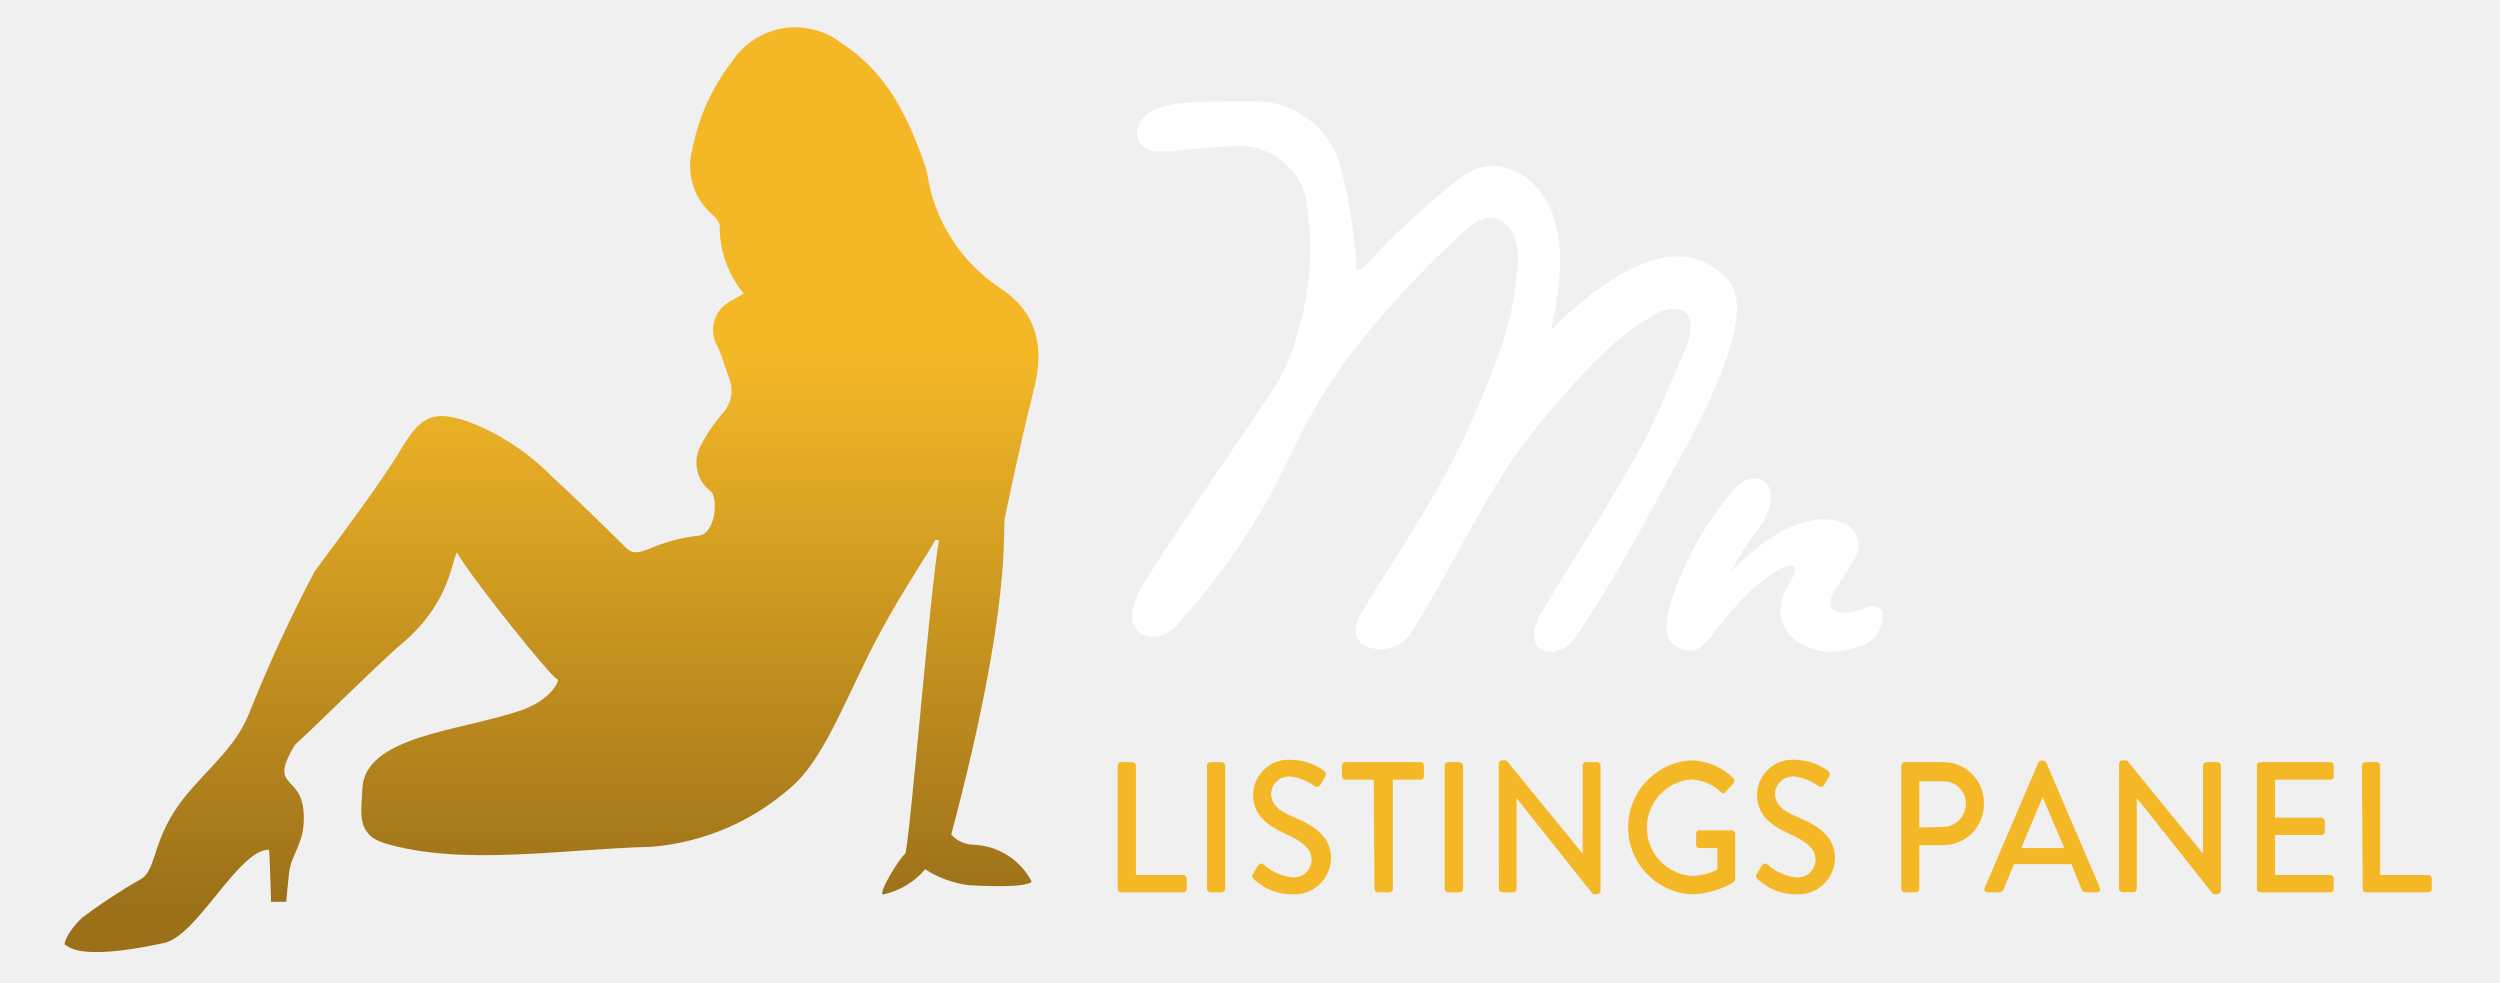
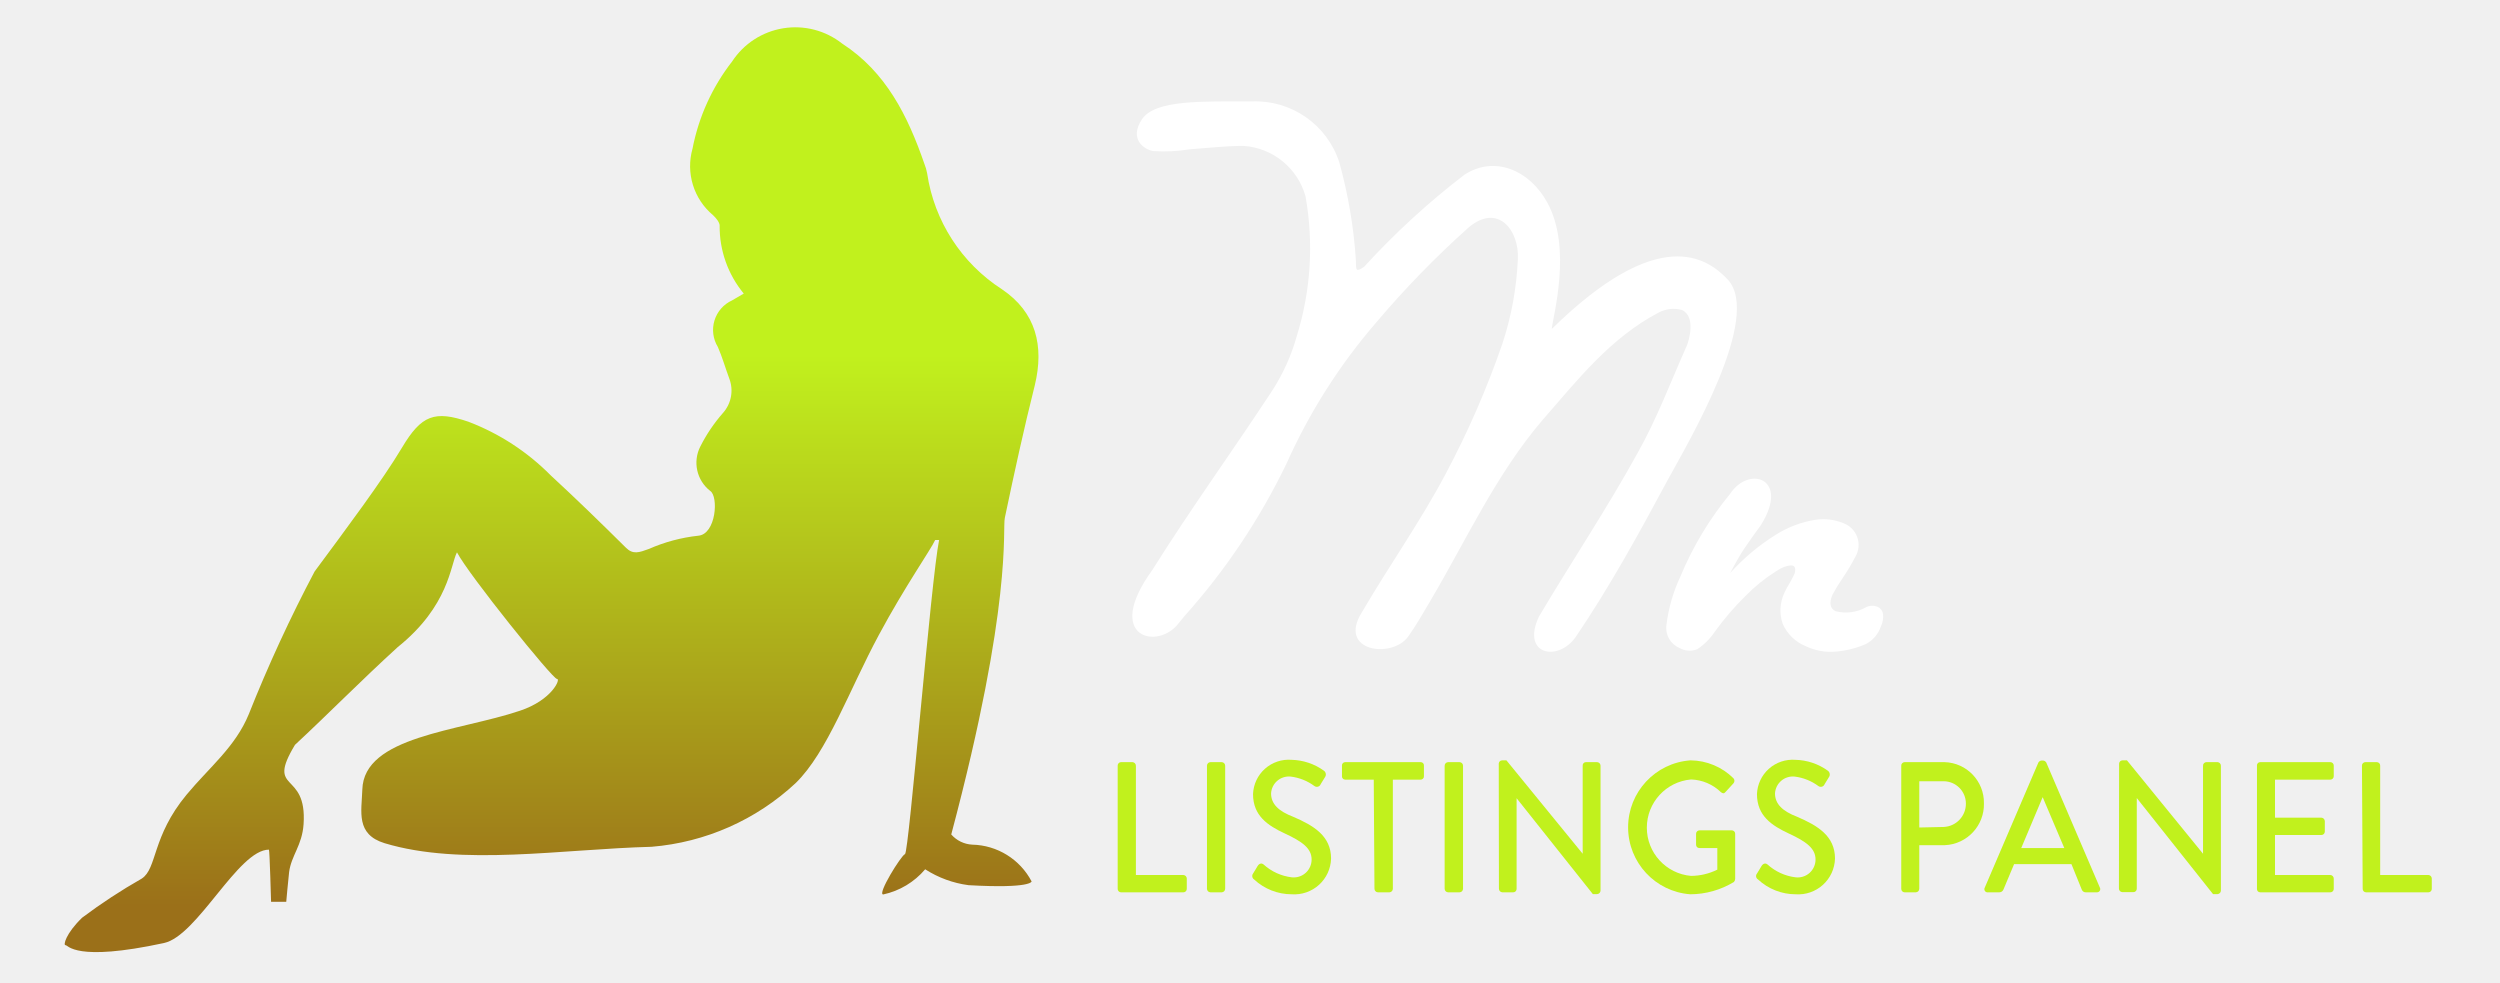
<svg xmlns="http://www.w3.org/2000/svg" viewBox="0 0 140 55">
  <defs>
    <linearGradient id="a" x1="30.91" y1="5.34" x2="30.91" y2="50.76" gradientUnits="userSpaceOnUse">
-       <stop offset="0.32" stop-color="#f4b827" />
+       <stop offset="0.32" stop-color="#C1F11D" />
      <stop offset="1" stop-color="#9b7019" />
    </linearGradient>
  </defs>
-   <path d="M62.59,42.88a.19.19,0,0,1,.18-.2h.65a.2.2,0,0,1,.19.2V49h2.66a.2.2,0,0,1,.19.2v.57a.19.19,0,0,1-.19.2h-3.5a.19.19,0,0,1-.18-.2Z" fill="#f4b827" />
-   <path d="M67.59,42.88a.2.2,0,0,1,.19-.2h.64a.2.2,0,0,1,.19.2v6.89a.2.2,0,0,1-.19.2h-.64a.2.2,0,0,1-.19-.2Z" fill="#f4b827" />
-   <path d="M70.17,48.92c.09-.13.17-.29.26-.43s.22-.17.33-.08a2.85,2.85,0,0,0,1.58.72,1,1,0,0,0,1.11-1c0-.62-.52-1-1.49-1.45s-1.79-1-1.79-2.21a2,2,0,0,1,2.16-1.92,3.22,3.22,0,0,1,1.81.61.26.26,0,0,1,.06.36c-.08.12-.16.27-.24.39a.23.23,0,0,1-.35.11,2.79,2.79,0,0,0-1.32-.53,1,1,0,0,0-1.11.94c0,.6.43,1,1.24,1.31,1.14.49,2.12,1.07,2.12,2.34a2.06,2.06,0,0,1-2.2,2,3.09,3.09,0,0,1-2.11-.83A.23.23,0,0,1,70.17,48.92Z" fill="#f4b827" />
-   <path d="M76.93,43.66h-1.6a.18.18,0,0,1-.18-.2v-.58a.18.18,0,0,1,.18-.2h4.23a.18.18,0,0,1,.18.2v.58a.18.18,0,0,1-.18.2H78v6.11a.2.2,0,0,1-.19.2h-.65a.2.2,0,0,1-.19-.2Z" fill="#f4b827" />
-   <path d="M80.9,42.88a.2.2,0,0,1,.19-.2h.65a.2.2,0,0,1,.19.2v6.89a.2.2,0,0,1-.19.2h-.65a.2.2,0,0,1-.19-.2Z" fill="#f4b827" />
-   <path d="M83.93,42.76a.19.19,0,0,1,.19-.18h.24l4.27,5.23h0V42.88a.18.18,0,0,1,.18-.2h.63a.2.2,0,0,1,.19.2v7a.2.2,0,0,1-.19.19H89.2L84.93,44.7h0v5.07a.19.19,0,0,1-.19.2h-.61a.2.2,0,0,1-.19-.2Z" fill="#f4b827" />
-   <path d="M94.68,42.58a3.45,3.45,0,0,1,2.39,1,.21.21,0,0,1,0,.29l-.45.49c-.07.09-.15.08-.25,0a2.52,2.52,0,0,0-1.67-.71,2.71,2.71,0,0,0,0,5.4,3.36,3.36,0,0,0,1.47-.35V47.49h-1a.18.18,0,0,1-.19-.18V46.7a.19.19,0,0,1,.19-.2H97a.19.19,0,0,1,.17.2c0,.84,0,1.69,0,2.52a.26.26,0,0,1-.07.17,4.74,4.74,0,0,1-2.44.69,3.76,3.76,0,0,1,0-7.5Z" fill="#f4b827" />
-   <path d="M98.39,48.92c.09-.13.17-.29.26-.43s.22-.17.33-.08a2.85,2.85,0,0,0,1.57.72,1,1,0,0,0,1.12-1c0-.62-.52-1-1.49-1.45s-1.79-1-1.79-2.21a2,2,0,0,1,2.15-1.92,3.23,3.23,0,0,1,1.82.61.26.26,0,0,1,.06.36l-.24.39a.23.23,0,0,1-.35.11,2.79,2.79,0,0,0-1.32-.53,1,1,0,0,0-1.11.94c0,.6.43,1,1.24,1.31,1.14.49,2.12,1.07,2.12,2.34a2.06,2.06,0,0,1-2.2,2,3.09,3.09,0,0,1-2.11-.83A.22.22,0,0,1,98.39,48.92Z" fill="#f4b827" />
-   <path d="M106.47,42.88a.19.19,0,0,1,.19-.2h2.24a2.27,2.27,0,0,1,2.2,2.3,2.29,2.29,0,0,1-2.19,2.35h-1.43v2.44a.2.2,0,0,1-.19.2h-.63a.19.19,0,0,1-.19-.2Zm2.37,3.43A1.3,1.3,0,0,0,110.09,45a1.25,1.25,0,0,0-1.25-1.25h-1.36v2.59Z" fill="#f4b827" />
-   <path d="M111.15,49.7l3-7a.23.23,0,0,1,.17-.11h.1a.23.23,0,0,1,.17.11l3,7a.18.18,0,0,1-.16.27h-.62a.23.23,0,0,1-.23-.15L116,48.39h-3.21l-.6,1.43a.25.25,0,0,1-.23.15h-.62A.18.18,0,0,1,111.15,49.7Zm4.45-2.21-1.21-2.85h0l-1.2,2.85Z" fill="#f4b827" />
-   <path d="M118.67,42.76a.19.19,0,0,1,.19-.18h.25l4.26,5.23h0V42.88a.19.19,0,0,1,.19-.2h.63a.2.2,0,0,1,.18.2v7a.2.2,0,0,1-.18.19h-.26l-4.27-5.38h0v5.07a.19.19,0,0,1-.19.2h-.62a.2.2,0,0,1-.19-.2Z" fill="#f4b827" />
-   <path d="M126.39,42.88a.18.18,0,0,1,.18-.2h3.93a.19.19,0,0,1,.19.2v.58a.19.19,0,0,1-.19.2h-3.1v2.13H130a.2.2,0,0,1,.19.19v.59a.19.19,0,0,1-.19.19H127.4V49h3.1a.2.2,0,0,1,.19.2v.57a.19.19,0,0,1-.19.2h-3.93a.18.18,0,0,1-.18-.2Z" fill="#f4b827" />
-   <path d="M132.27,42.88a.19.19,0,0,1,.19-.2h.65a.19.19,0,0,1,.18.2V49H136a.2.2,0,0,1,.18.2v.57a.19.19,0,0,1-.18.2h-3.5a.19.19,0,0,1-.19-.2Z" fill="#f4b827" />
+   <path d="M62.59,42.88a.19.19,0,0,1,.18-.2h.65a.2.2,0,0,1,.19.2V49h2.66a.2.2,0,0,1,.19.2v.57a.19.19,0,0,1-.19.2h-3.5a.19.19,0,0,1-.18-.2Z" fill="#C1F11D" />
+   <path d="M67.59,42.88a.2.2,0,0,1,.19-.2h.64a.2.2,0,0,1,.19.2v6.89a.2.2,0,0,1-.19.2h-.64a.2.2,0,0,1-.19-.2Z" fill="#C1F11D" />
+   <path d="M70.17,48.92c.09-.13.17-.29.26-.43s.22-.17.33-.08a2.85,2.85,0,0,0,1.58.72,1,1,0,0,0,1.11-1c0-.62-.52-1-1.49-1.45s-1.79-1-1.79-2.21a2,2,0,0,1,2.16-1.92,3.22,3.22,0,0,1,1.81.61.26.26,0,0,1,.06.36c-.08.12-.16.27-.24.39a.23.23,0,0,1-.35.11,2.79,2.79,0,0,0-1.32-.53,1,1,0,0,0-1.11.94c0,.6.43,1,1.24,1.31,1.14.49,2.12,1.07,2.12,2.34a2.06,2.06,0,0,1-2.2,2,3.09,3.09,0,0,1-2.11-.83A.23.23,0,0,1,70.17,48.92Z" fill="#C1F11D" />
+   <path d="M76.93,43.66h-1.6a.18.18,0,0,1-.18-.2v-.58a.18.18,0,0,1,.18-.2h4.23a.18.18,0,0,1,.18.2v.58a.18.18,0,0,1-.18.2H78v6.11a.2.2,0,0,1-.19.2h-.65a.2.2,0,0,1-.19-.2Z" fill="#C1F11D" />
+   <path d="M80.9,42.88a.2.2,0,0,1,.19-.2h.65a.2.2,0,0,1,.19.2v6.89a.2.2,0,0,1-.19.2h-.65a.2.2,0,0,1-.19-.2Z" fill="#C1F11D" />
+   <path d="M83.93,42.76a.19.19,0,0,1,.19-.18h.24l4.27,5.23h0V42.88a.18.18,0,0,1,.18-.2h.63a.2.2,0,0,1,.19.2v7a.2.2,0,0,1-.19.19H89.2L84.93,44.7h0v5.07a.19.19,0,0,1-.19.2h-.61a.2.2,0,0,1-.19-.2Z" fill="#C1F11D" />
+   <path d="M94.68,42.58a3.45,3.45,0,0,1,2.39,1,.21.21,0,0,1,0,.29l-.45.49c-.07.09-.15.08-.25,0a2.52,2.52,0,0,0-1.67-.71,2.71,2.71,0,0,0,0,5.4,3.36,3.36,0,0,0,1.47-.35V47.49h-1a.18.18,0,0,1-.19-.18V46.7a.19.19,0,0,1,.19-.2H97a.19.19,0,0,1,.17.2c0,.84,0,1.69,0,2.52a.26.26,0,0,1-.07.17,4.74,4.74,0,0,1-2.44.69,3.76,3.76,0,0,1,0-7.5Z" fill="#C1F11D" />
+   <path d="M98.39,48.92c.09-.13.17-.29.26-.43s.22-.17.33-.08a2.85,2.85,0,0,0,1.57.72,1,1,0,0,0,1.12-1c0-.62-.52-1-1.49-1.45s-1.79-1-1.79-2.21a2,2,0,0,1,2.15-1.92,3.23,3.23,0,0,1,1.82.61.26.26,0,0,1,.06.36l-.24.39a.23.23,0,0,1-.35.11,2.79,2.79,0,0,0-1.32-.53,1,1,0,0,0-1.11.94c0,.6.43,1,1.24,1.31,1.14.49,2.12,1.07,2.12,2.34a2.06,2.06,0,0,1-2.2,2,3.09,3.09,0,0,1-2.11-.83A.22.22,0,0,1,98.39,48.92Z" fill="#C1F11D" />
+   <path d="M106.47,42.88a.19.19,0,0,1,.19-.2h2.24a2.27,2.27,0,0,1,2.2,2.3,2.29,2.29,0,0,1-2.19,2.35h-1.43v2.44a.2.2,0,0,1-.19.2h-.63a.19.19,0,0,1-.19-.2Zm2.37,3.43A1.3,1.3,0,0,0,110.09,45a1.25,1.25,0,0,0-1.25-1.25h-1.36v2.59Z" fill="#C1F11D" />
+   <path d="M111.15,49.7l3-7a.23.23,0,0,1,.17-.11h.1a.23.23,0,0,1,.17.11l3,7a.18.18,0,0,1-.16.27h-.62a.23.23,0,0,1-.23-.15L116,48.39h-3.21l-.6,1.43a.25.25,0,0,1-.23.15h-.62A.18.18,0,0,1,111.15,49.7Zm4.45-2.21-1.21-2.85h0l-1.2,2.85Z" fill="#C1F11D" />
+   <path d="M118.67,42.76a.19.19,0,0,1,.19-.18h.25l4.26,5.23h0V42.88a.19.19,0,0,1,.19-.2h.63a.2.2,0,0,1,.18.2v7a.2.2,0,0,1-.18.19h-.26l-4.27-5.38h0v5.07a.19.19,0,0,1-.19.2h-.62a.2.2,0,0,1-.19-.2Z" fill="#C1F11D" />
+   <path d="M126.39,42.88a.18.18,0,0,1,.18-.2h3.93a.19.19,0,0,1,.19.2v.58a.19.19,0,0,1-.19.2h-3.1v2.13H130a.2.2,0,0,1,.19.19v.59a.19.19,0,0,1-.19.19H127.4V49h3.1a.2.2,0,0,1,.19.2v.57a.19.19,0,0,1-.19.2h-3.93a.18.18,0,0,1-.18-.2Z" fill="#C1F11D" />
+   <path d="M132.27,42.88a.19.19,0,0,1,.19-.2h.65a.19.19,0,0,1,.18.2V49H136a.2.2,0,0,1,.18.2v.57a.19.19,0,0,1-.18.2h-3.5a.19.19,0,0,1-.19-.2Z" fill="#C1F11D" />
  <path d="M41.65,16.44a5.89,5.89,0,0,1-1.35-3.81c0-.18-.21-.43-.37-.58a3.58,3.58,0,0,1-1.15-3.72A11.51,11.51,0,0,1,41,3.44a4.23,4.23,0,0,1,6.16-1c2.46,1.59,3.68,4.06,4.6,6.72a2.66,2.66,0,0,1,.16.55,9.36,9.36,0,0,0,4.19,6.49c1.91,1.29,2.37,3.17,1.84,5.37C57.34,24,56.8,26.47,56.27,29c-.14.66.45,4.76-3,17.73a1.68,1.68,0,0,0,1.17.57,3.85,3.85,0,0,1,3.33,2.06s0,.41-3.53.21a5.9,5.9,0,0,1-2.43-.89,4.26,4.26,0,0,1-2.35,1.41c-.35,0,1-2.18,1.22-2.26s1.46-15.4,1.91-17.59c-.12,0-.21,0-.22,0-.25.55-1.69,2.59-3.15,5.31-1.67,3.1-2.88,6.56-4.66,8.3a13.44,13.44,0,0,1-8.07,3.57c-5,.13-10.64,1.1-14.95-.2-1.63-.5-1.29-1.77-1.25-3,.08-3,5.39-3.26,8.83-4.42,1.8-.6,2.3-1.8,2.07-1.78s-4.95-5.84-5.6-7.09c-.37.71-.44,3-3.32,5.31-2,1.82-4,3.85-5.75,5.47-1.66,2.75.69,1.38.48,4.45-.08,1.18-.69,1.75-.81,2.68-.05.42-.16,1.66-.16,1.66l-.85,0s-.08-2.92-.12-2.92c-1.72,0-4,4.83-5.88,5.23-5,1.08-5.37.1-5.51.12s0-.64.93-1.54A31.75,31.75,0,0,1,7.94,49.2c.87-.57.56-2.35,2.51-4.7,1.26-1.52,2.73-2.67,3.48-4.5a81.72,81.72,0,0,1,3.69-8c1.74-2.35,3.8-5.1,4.89-6.93s1.83-2.1,3.73-1.45a13,13,0,0,1,4.6,3c1.43,1.32,2.83,2.68,4.21,4.05.4.4.74.27,1.29.07A9.39,9.39,0,0,1,39.1,30c1-.08,1.15-2.2.67-2.51A2,2,0,0,1,39.22,25a9,9,0,0,1,1.28-1.89,1.88,1.88,0,0,0,.34-1.91c-.22-.59-.39-1.2-.64-1.77A1.82,1.82,0,0,1,41,16.82Z" fill="url(#a)" />
  <path d="M64.53,31.92c2.15-3.43,4.53-6.71,6.75-10.1a11.19,11.19,0,0,0,1.34-3A16.56,16.56,0,0,0,73.11,11a3.87,3.87,0,0,0-3.47-2.83c-1,0-2,.12-3,.19a9,9,0,0,1-2.06.1c-.53-.09-1.36-.68-.63-1.78s3.37-1,6.14-1A4.93,4.93,0,0,1,75,9.09a27,27,0,0,1,.93,5.49c0,.58,0,.67.46.36A43.38,43.38,0,0,1,82,9.79c1.68-1.1,3.64-.27,4.63,1.52,1.45,2.58.31,6.48.27,7.11,6-5.88,8.69-4,9.86-2.76,1.92,2.1-2.15,9-3.38,11.24-1.61,3-3.26,6-5.14,8.77-1,1.42-3.07,1-2.06-1.14C88,31.46,90,28.47,91.71,25.36c1.08-1.92,1.86-4,2.75-6,.1-.22.54-1.63-.27-2a1.78,1.78,0,0,0-1.3.14c-2.71,1.42-4.55,3.78-6.49,6-2.62,3.06-4.27,6.71-6.29,10.13-.42.71-.81,1.4-1.24,2-.89,1.28-4,.87-2.6-1.35,1.52-2.6,3.27-5.07,4.68-7.73a50.73,50.73,0,0,0,3.18-7.29A17.57,17.57,0,0,0,85,14.52c.09-1.6-1.1-3.18-2.76-1.78a53.43,53.43,0,0,0-5.19,5.34,32.07,32.07,0,0,0-5,7.87,36.64,36.64,0,0,1-5.7,8.53l-.33.4C64.88,36.44,61.75,35.75,64.53,31.92Z" fill="#fff" />
  <path d="M93.32,35a8.92,8.92,0,0,1,.78-2.71,18.35,18.35,0,0,1,2.79-4.64c1.06-1.61,3.37-.86,1.71,1.77-.35.48-.65.9-.9,1.27s-.51.83-.81,1.4a11.9,11.9,0,0,1,2.58-2.16,5.88,5.88,0,0,1,2.18-.82,2.94,2.94,0,0,1,1.56.18,1.3,1.3,0,0,1,.69,1.89,11.86,11.86,0,0,1-.71,1.19,10.73,10.73,0,0,0-.57.93q-.3.7.18.93a2.32,2.32,0,0,0,1.73-.24.77.77,0,0,1,.63,0,.51.51,0,0,1,.29.41,1.25,1.25,0,0,1-.12.68,1.73,1.73,0,0,1-.87,1,5.33,5.33,0,0,1-1.65.41,3.23,3.23,0,0,1-1.68-.3,2.39,2.39,0,0,1-1.3-1.26,2.3,2.3,0,0,1,.09-1.72,3.91,3.91,0,0,1,.31-.57c.14-.26.23-.43.27-.53s.07-.35-.07-.42-.54,0-1,.32a9.31,9.31,0,0,0-1.67,1.35,15.87,15.87,0,0,0-1.72,2,3.48,3.48,0,0,1-1,1,1.15,1.15,0,0,1-1-.08A1.21,1.21,0,0,1,93.32,35Z" fill="#fff" />
</svg>
